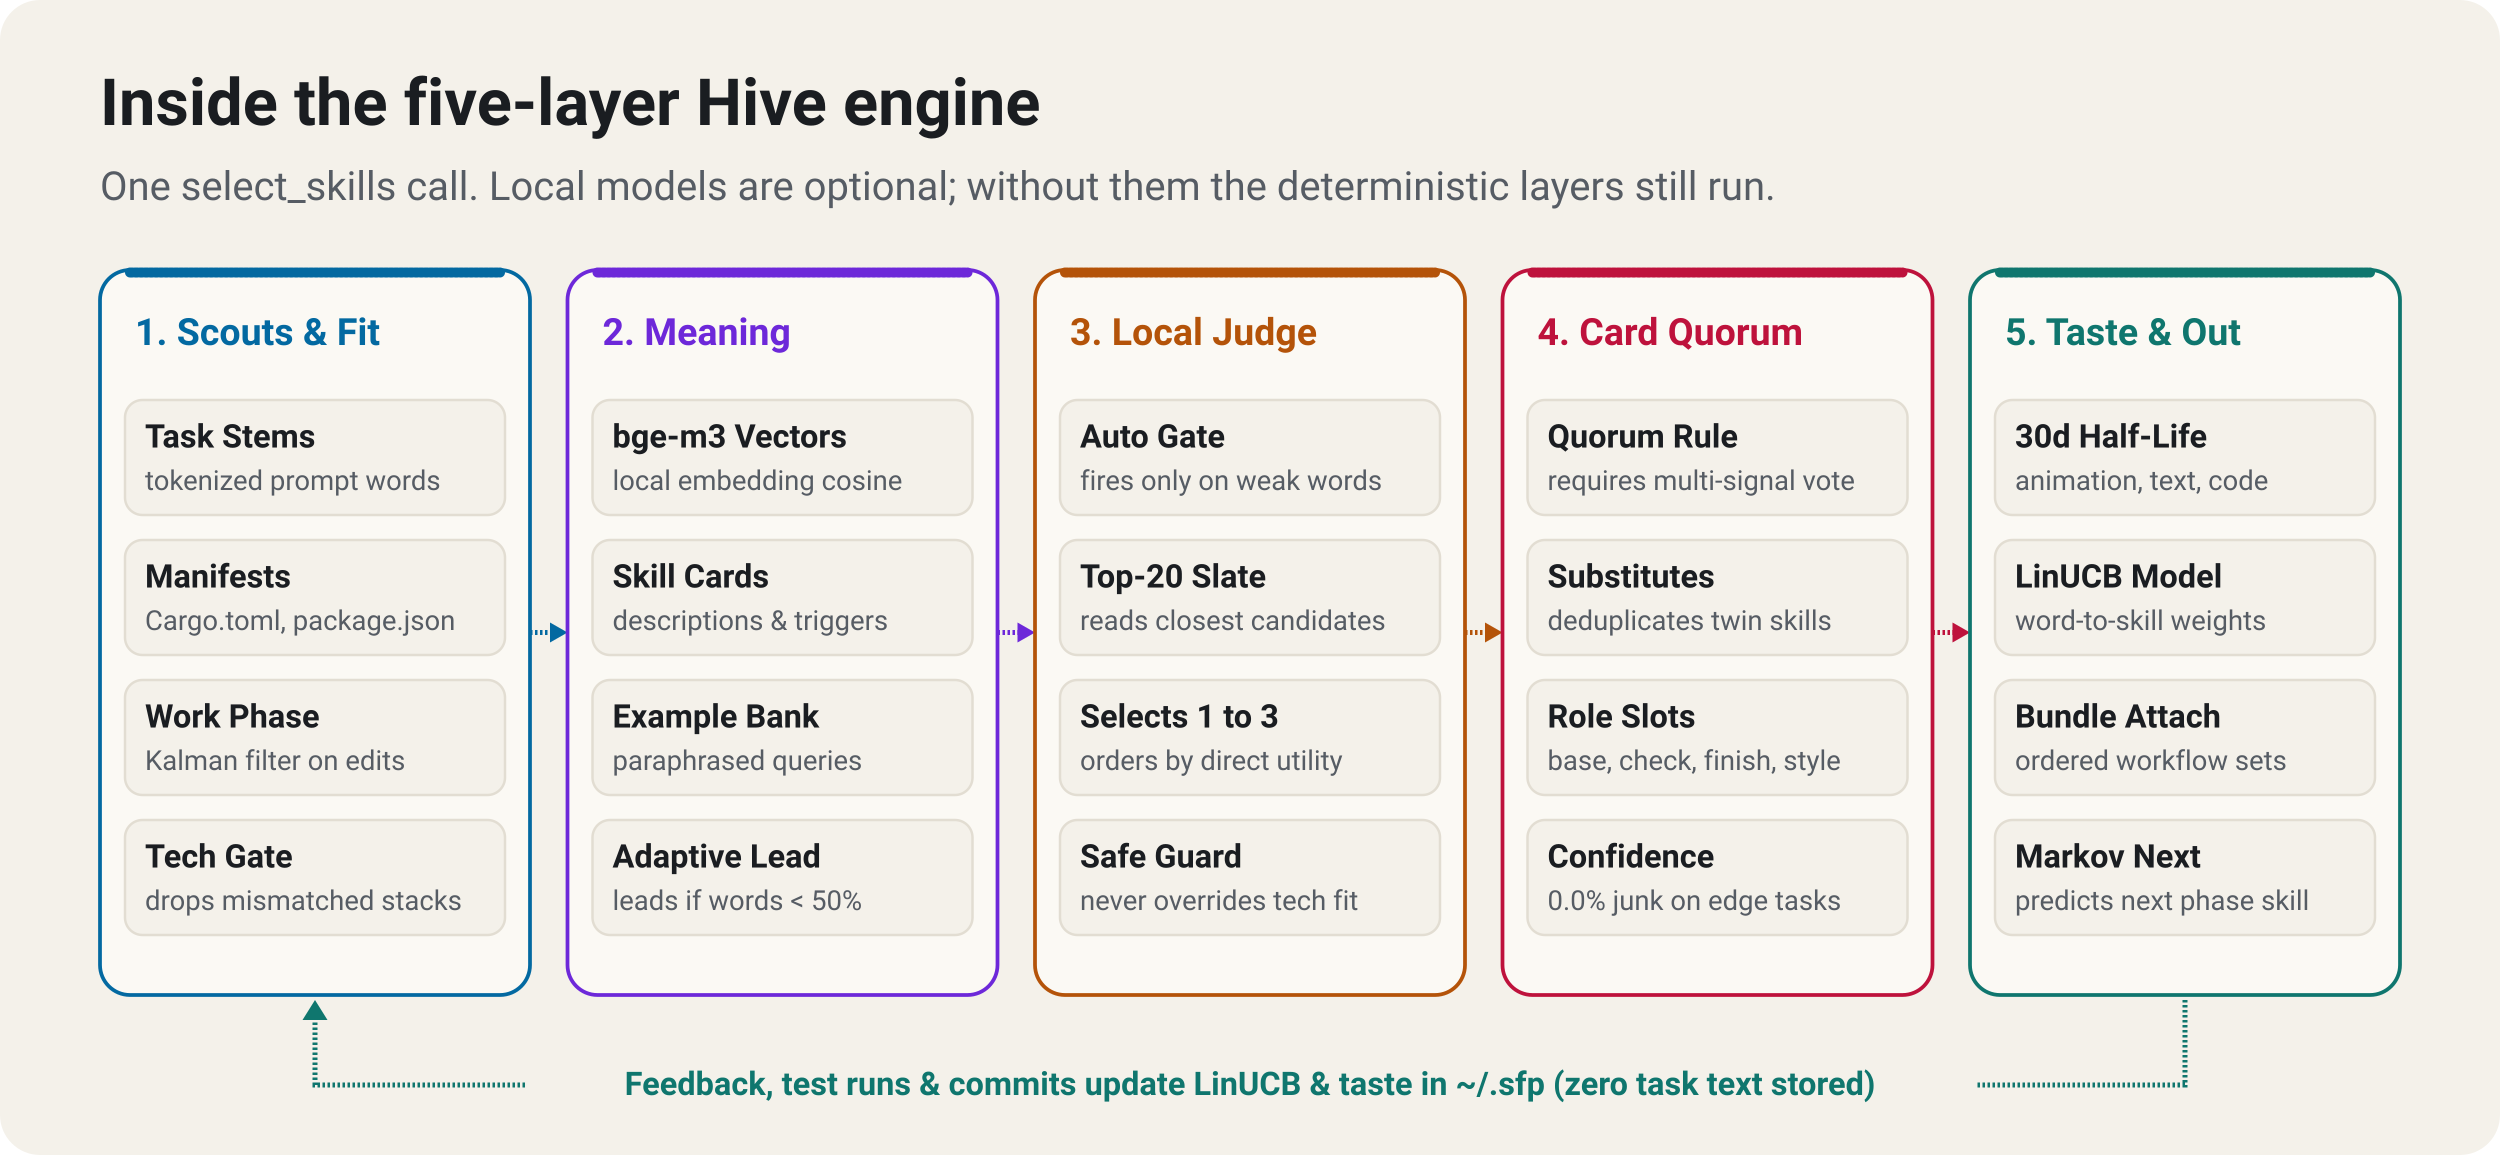
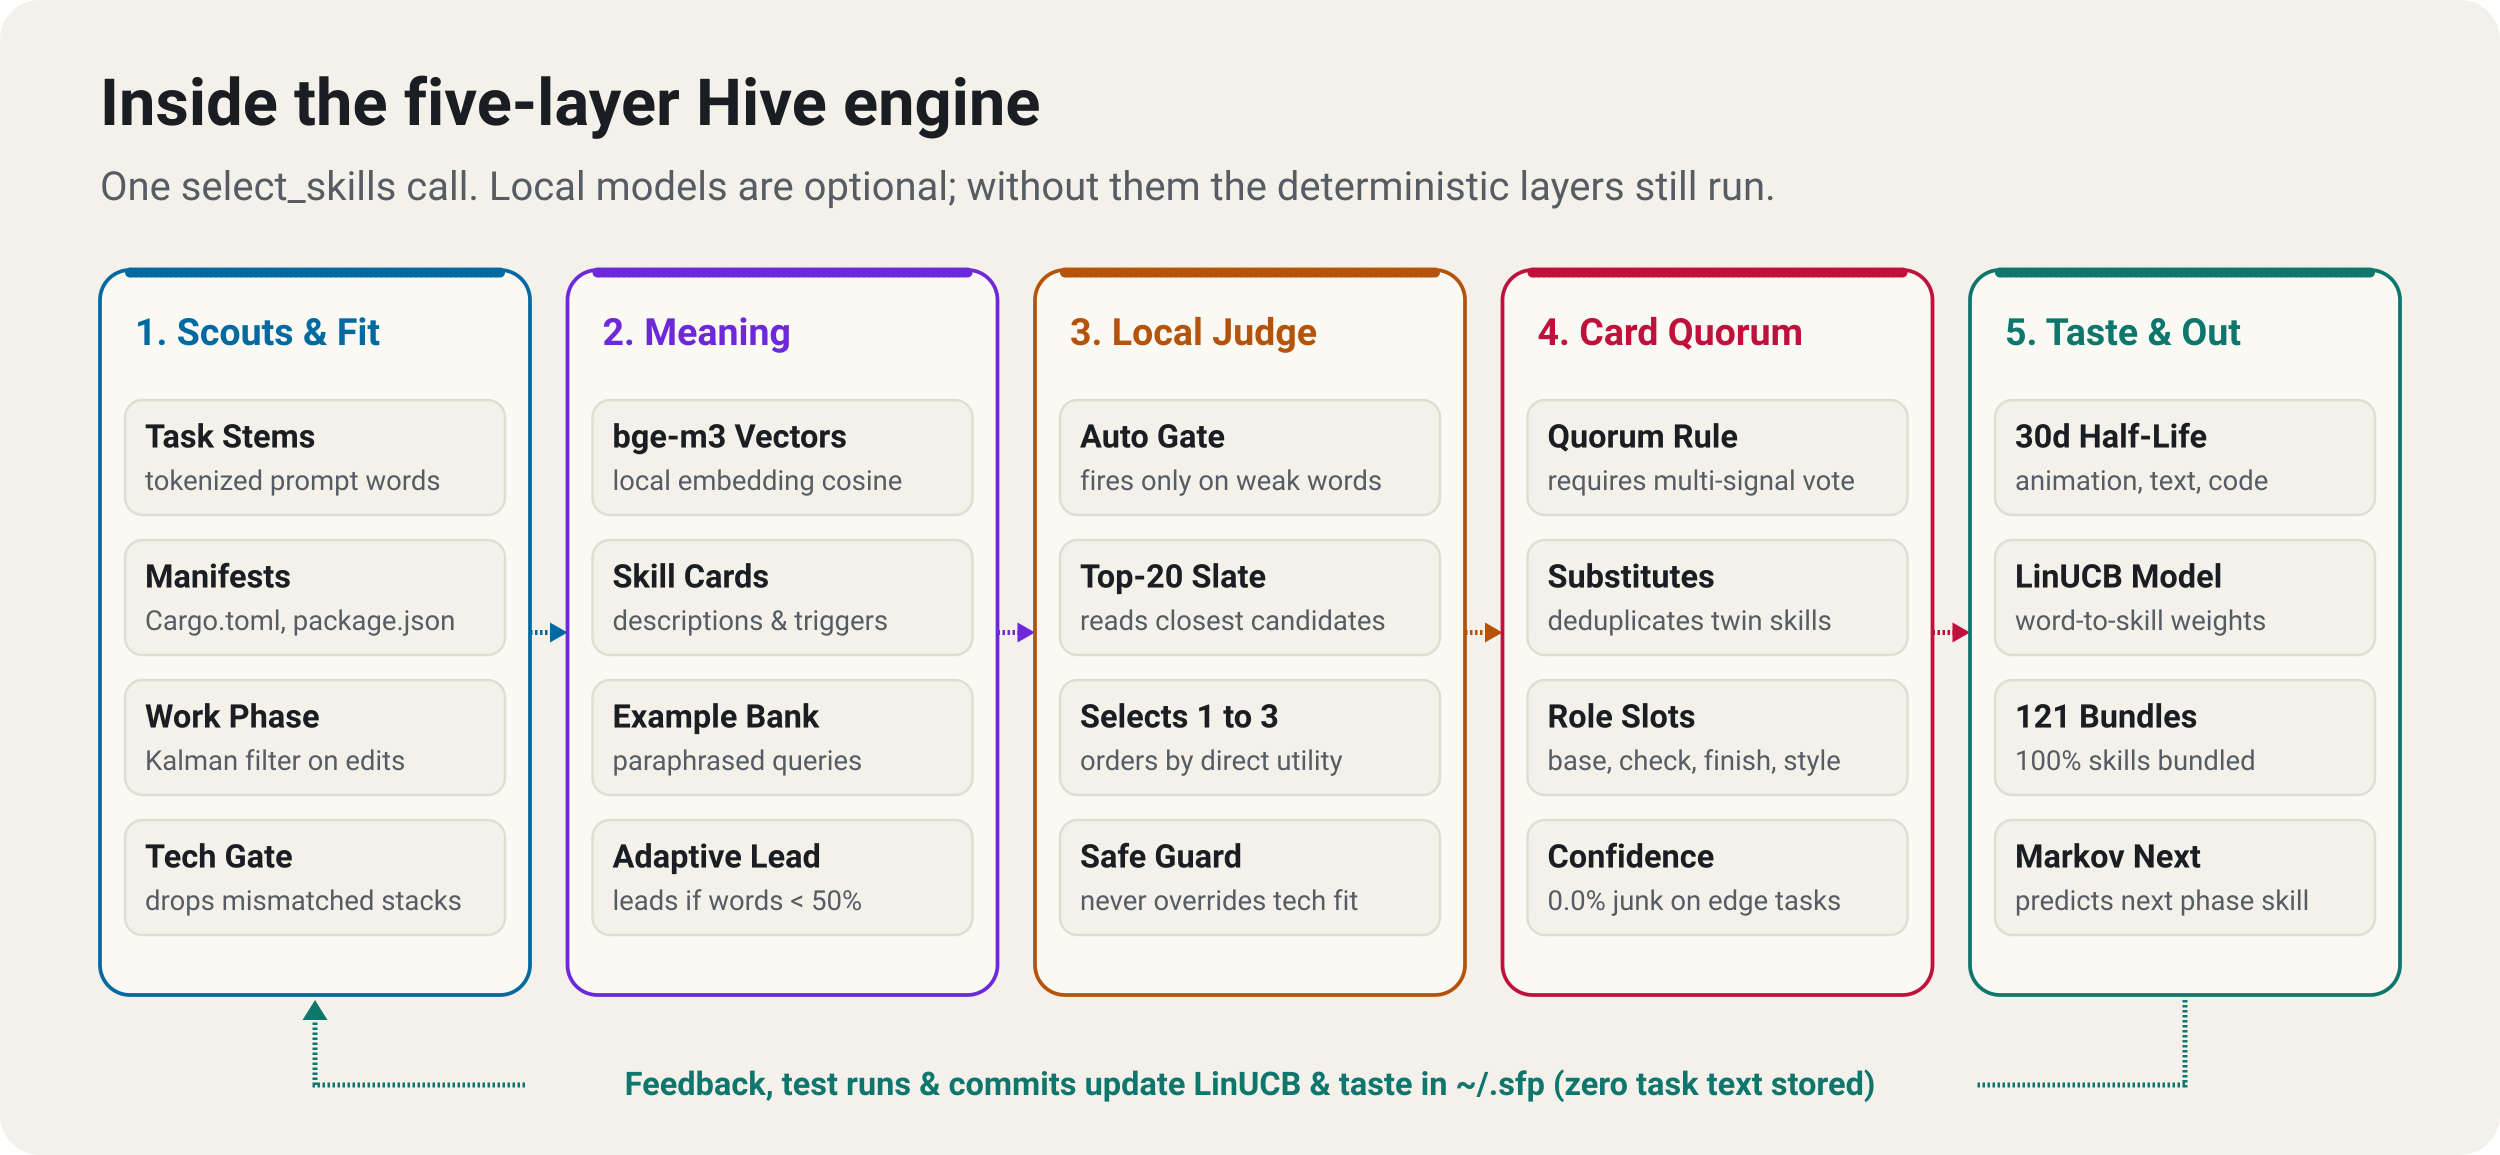
<svg xmlns="http://www.w3.org/2000/svg" width="1000" height="462" viewBox="0 0 1000 462" role="img" aria-labelledby="t d">
  <style>
text{font-family:ui-sans-serif, system-ui, -apple-system, 'Segoe UI', Roboto, 'Helvetica Neue', Arial, sans-serif}
.mono{font-family:ui-monospace, SFMono-Regular, 'SF Mono', Menlo, Consolas, 'Liberation Mono', monospace}
.draw{stroke-dasharray:1;stroke-dashoffset:0;animation:draw 1.1s cubic-bezier(.23,1,.32,1) both}
.rise{animation:rise .7s cubic-bezier(.23,1,.32,1) both}
.fade{animation:fade .8s ease-out both}
.grow{transform-box:fill-box;transform-origin:left center;animation:grow 1.1s cubic-bezier(.23,1,.32,1) both}
.pop{transform-box:fill-box;transform-origin:center;animation:pop .5s cubic-bezier(.23,1,.32,1) both}
.glow{animation:glow 2.6s ease-in-out infinite}
.blink{animation:blink 1s steps(1) infinite}
@keyframes draw{from{stroke-dashoffset:1}to{stroke-dashoffset:0}}
@keyframes rise{from{opacity:0;transform:translateY(10px)}to{opacity:1;transform:none}}
@keyframes fade{from{opacity:0}to{opacity:1}}
@keyframes grow{from{transform:scaleX(0)}to{transform:scaleX(1)}}
@keyframes pop{from{opacity:0;transform:scale(.6)}to{opacity:1;transform:scale(1)}}
@keyframes glow{0%,100%{opacity:.45}50%{opacity:1}}
@keyframes blink{0%{opacity:1}50%{opacity:0}}
@media (prefers-reduced-motion:reduce){*{animation:none!important}.pulse,.cover{display:none}}
</style>
  <rect width="1000" height="462" rx="16" fill="#f4f1ea" />
  <text x="40" y="50" font-size="26" font-weight="700" fill="#1a1d21" text-anchor="start" class="rise">Inside the five-layer Hive engine</text>
  <text x="40" y="80" font-size="16" font-weight="400" fill="#565c64" text-anchor="start" class="rise" style="animation-delay:0.10s">One select_skills call. Local models are optional; without them the deterministic layers still run.</text>
  <g class="rise" style="animation-delay:0.18s">
    <rect x="40" y="108" width="172" height="290" rx="12" fill="#fbf9f4" stroke="#0369a1" stroke-width="1.5" />
    <path class="draw" pathLength="1" d="M52 109 H200" stroke="#0369a1" stroke-width="4" stroke-linecap="round" fill="none" style="animation-delay:0.45s" />
    <text x="54" y="138" font-size="15" font-weight="700" fill="#0369a1" text-anchor="start">1. Scouts &amp; Fit</text>
    <rect x="50" y="160" width="152" height="46" rx="7" fill="#f4f1ea" stroke="#e2ddd2" stroke-width="1" />
    <text x="58" y="179" font-size="13" font-weight="700" fill="#1a1d21" text-anchor="start">Task Stems</text>
    <text x="58" y="196" font-size="11" font-weight="400" fill="#565c64" text-anchor="start">tokenized prompt words</text>
    <rect x="50" y="216" width="152" height="46" rx="7" fill="#f4f1ea" stroke="#e2ddd2" stroke-width="1" />
    <text x="58" y="235" font-size="13" font-weight="700" fill="#1a1d21" text-anchor="start">Manifests</text>
    <text x="58" y="252" font-size="11" font-weight="400" fill="#565c64" text-anchor="start">Cargo.toml, package.json</text>
    <rect x="50" y="272" width="152" height="46" rx="7" fill="#f4f1ea" stroke="#e2ddd2" stroke-width="1" />
    <text x="58" y="291" font-size="13" font-weight="700" fill="#1a1d21" text-anchor="start">Work Phase</text>
    <text x="58" y="308" font-size="11" font-weight="400" fill="#565c64" text-anchor="start">Kalman filter on edits</text>
    <rect x="50" y="328" width="152" height="46" rx="7" fill="#f4f1ea" stroke="#e2ddd2" stroke-width="1" />
    <text x="58" y="347" font-size="13" font-weight="700" fill="#1a1d21" text-anchor="start">Tech Gate</text>
    <text x="58" y="364" font-size="11" font-weight="400" fill="#565c64" text-anchor="start">drops mismatched stacks</text>
  </g>
  <path class="draw" pathLength="1" d="M212 253.0 H222" stroke="#0369a1" stroke-width="2" fill="none" style="animation-delay:0.70s" />
  <path class="fade" d="M227 253.0 l-7 -4 v8 z" fill="#0369a1" style="animation-delay:1.00s" />
  <circle class="pulse" r="4" fill="#0369a1" opacity="0">
    <animateMotion path="M212 253.0 H222" dur="1.8s" begin="1.5s" repeatCount="indefinite" />
    <animate attributeName="opacity" values="0;1;1;0" keyTimes="0;.1;.85;1" dur="1.8s" begin="1.5s" repeatCount="indefinite" />
  </circle>
  <g class="rise" style="animation-delay:0.30s">
    <rect x="227" y="108" width="172" height="290" rx="12" fill="#fbf9f4" stroke="#6d28d9" stroke-width="1.5" />
    <path class="draw" pathLength="1" d="M239 109 H387" stroke="#6d28d9" stroke-width="4" stroke-linecap="round" fill="none" style="animation-delay:0.57s" />
    <text x="241" y="138" font-size="15" font-weight="700" fill="#6d28d9" text-anchor="start">2. Meaning</text>
    <rect x="237" y="160" width="152" height="46" rx="7" fill="#f4f1ea" stroke="#e2ddd2" stroke-width="1" />
    <text x="245" y="179" font-size="13" font-weight="700" fill="#1a1d21" text-anchor="start">bge-m3 Vectors</text>
    <text x="245" y="196" font-size="11" font-weight="400" fill="#565c64" text-anchor="start">local embedding cosine</text>
    <rect x="237" y="216" width="152" height="46" rx="7" fill="#f4f1ea" stroke="#e2ddd2" stroke-width="1" />
    <text x="245" y="235" font-size="13" font-weight="700" fill="#1a1d21" text-anchor="start">Skill Cards</text>
    <text x="245" y="252" font-size="11" font-weight="400" fill="#565c64" text-anchor="start">descriptions &amp; triggers</text>
    <rect x="237" y="272" width="152" height="46" rx="7" fill="#f4f1ea" stroke="#e2ddd2" stroke-width="1" />
    <text x="245" y="291" font-size="13" font-weight="700" fill="#1a1d21" text-anchor="start">Example Bank</text>
    <text x="245" y="308" font-size="11" font-weight="400" fill="#565c64" text-anchor="start">paraphrased queries</text>
    <rect x="237" y="328" width="152" height="46" rx="7" fill="#f4f1ea" stroke="#e2ddd2" stroke-width="1" />
    <text x="245" y="347" font-size="13" font-weight="700" fill="#1a1d21" text-anchor="start">Adaptive Lead</text>
    <text x="245" y="364" font-size="11" font-weight="400" fill="#565c64" text-anchor="start">leads if words &lt; 50%</text>
  </g>
  <path class="draw" pathLength="1" d="M399 253.0 H409" stroke="#6d28d9" stroke-width="2" fill="none" style="animation-delay:0.82s" />
  <path class="fade" d="M414 253.0 l-7 -4 v8 z" fill="#6d28d9" style="animation-delay:1.12s" />
  <circle class="pulse" r="4" fill="#6d28d9" opacity="0">
    <animateMotion path="M399 253.0 H409" dur="1.8s" begin="1.75s" repeatCount="indefinite" />
    <animate attributeName="opacity" values="0;1;1;0" keyTimes="0;.1;.85;1" dur="1.8s" begin="1.75s" repeatCount="indefinite" />
  </circle>
  <g class="rise" style="animation-delay:0.42s">
    <rect x="414" y="108" width="172" height="290" rx="12" fill="#fbf9f4" stroke="#b45309" stroke-width="1.5" />
    <path class="draw" pathLength="1" d="M426 109 H574" stroke="#b45309" stroke-width="4" stroke-linecap="round" fill="none" style="animation-delay:0.69s" />
    <text x="428" y="138" font-size="15" font-weight="700" fill="#b45309" text-anchor="start">3. Local Judge</text>
    <rect x="424" y="160" width="152" height="46" rx="7" fill="#f4f1ea" stroke="#e2ddd2" stroke-width="1" />
    <text x="432" y="179" font-size="13" font-weight="700" fill="#1a1d21" text-anchor="start">Auto Gate</text>
    <text x="432" y="196" font-size="11" font-weight="400" fill="#565c64" text-anchor="start">fires only on weak words</text>
    <rect x="424" y="216" width="152" height="46" rx="7" fill="#f4f1ea" stroke="#e2ddd2" stroke-width="1" />
    <text x="432" y="235" font-size="13" font-weight="700" fill="#1a1d21" text-anchor="start">Top-20 Slate</text>
    <text x="432" y="252" font-size="11" font-weight="400" fill="#565c64" text-anchor="start">reads closest candidates</text>
    <rect x="424" y="272" width="152" height="46" rx="7" fill="#f4f1ea" stroke="#e2ddd2" stroke-width="1" />
    <text x="432" y="291" font-size="13" font-weight="700" fill="#1a1d21" text-anchor="start">Selects 1 to 3</text>
    <text x="432" y="308" font-size="11" font-weight="400" fill="#565c64" text-anchor="start">orders by direct utility</text>
    <rect x="424" y="328" width="152" height="46" rx="7" fill="#f4f1ea" stroke="#e2ddd2" stroke-width="1" />
    <text x="432" y="347" font-size="13" font-weight="700" fill="#1a1d21" text-anchor="start">Safe Guard</text>
    <text x="432" y="364" font-size="11" font-weight="400" fill="#565c64" text-anchor="start">never overrides tech fit</text>
  </g>
  <path class="draw" pathLength="1" d="M586 253.0 H596" stroke="#b45309" stroke-width="2" fill="none" style="animation-delay:0.94s" />
  <path class="fade" d="M601 253.0 l-7 -4 v8 z" fill="#b45309" style="animation-delay:1.24s" />
  <circle class="pulse" r="4" fill="#b45309" opacity="0">
    <animateMotion path="M586 253.0 H596" dur="1.8s" begin="2.0s" repeatCount="indefinite" />
    <animate attributeName="opacity" values="0;1;1;0" keyTimes="0;.1;.85;1" dur="1.8s" begin="2.0s" repeatCount="indefinite" />
  </circle>
  <g class="rise" style="animation-delay:0.54s">
    <rect x="601" y="108" width="172" height="290" rx="12" fill="#fbf9f4" stroke="#be123c" stroke-width="1.5" />
    <path class="draw" pathLength="1" d="M613 109 H761" stroke="#be123c" stroke-width="4" stroke-linecap="round" fill="none" style="animation-delay:0.81s" />
    <text x="615" y="138" font-size="15" font-weight="700" fill="#be123c" text-anchor="start">4. Card Quorum</text>
    <rect x="611" y="160" width="152" height="46" rx="7" fill="#f4f1ea" stroke="#e2ddd2" stroke-width="1" />
    <text x="619" y="179" font-size="13" font-weight="700" fill="#1a1d21" text-anchor="start">Quorum Rule</text>
    <text x="619" y="196" font-size="11" font-weight="400" fill="#565c64" text-anchor="start">requires multi-signal vote</text>
    <rect x="611" y="216" width="152" height="46" rx="7" fill="#f4f1ea" stroke="#e2ddd2" stroke-width="1" />
    <text x="619" y="235" font-size="13" font-weight="700" fill="#1a1d21" text-anchor="start">Substitutes</text>
    <text x="619" y="252" font-size="11" font-weight="400" fill="#565c64" text-anchor="start">deduplicates twin skills</text>
    <rect x="611" y="272" width="152" height="46" rx="7" fill="#f4f1ea" stroke="#e2ddd2" stroke-width="1" />
    <text x="619" y="291" font-size="13" font-weight="700" fill="#1a1d21" text-anchor="start">Role Slots</text>
    <text x="619" y="308" font-size="11" font-weight="400" fill="#565c64" text-anchor="start">base, check, finish, style</text>
    <rect x="611" y="328" width="152" height="46" rx="7" fill="#f4f1ea" stroke="#e2ddd2" stroke-width="1" />
    <text x="619" y="347" font-size="13" font-weight="700" fill="#1a1d21" text-anchor="start">Confidence</text>
    <text x="619" y="364" font-size="11" font-weight="400" fill="#565c64" text-anchor="start">0.0% junk on edge tasks</text>
  </g>
  <path class="draw" pathLength="1" d="M773 253.0 H783" stroke="#be123c" stroke-width="2" fill="none" style="animation-delay:1.06s" />
  <path class="fade" d="M788 253.0 l-7 -4 v8 z" fill="#be123c" style="animation-delay:1.36s" />
  <circle class="pulse" r="4" fill="#be123c" opacity="0">
    <animateMotion path="M773 253.0 H783" dur="1.8s" begin="2.25s" repeatCount="indefinite" />
    <animate attributeName="opacity" values="0;1;1;0" keyTimes="0;.1;.85;1" dur="1.8s" begin="2.25s" repeatCount="indefinite" />
  </circle>
  <g class="rise" style="animation-delay:0.66s">
    <rect x="788" y="108" width="172" height="290" rx="12" fill="#fbf9f4" stroke="#0f766e" stroke-width="1.5" />
    <path class="draw" pathLength="1" d="M800 109 H948" stroke="#0f766e" stroke-width="4" stroke-linecap="round" fill="none" style="animation-delay:0.93s" />
    <text x="802" y="138" font-size="15" font-weight="700" fill="#0f766e" text-anchor="start">5. Taste &amp; Out</text>
    <rect x="798" y="160" width="152" height="46" rx="7" fill="#f4f1ea" stroke="#e2ddd2" stroke-width="1" />
    <text x="806" y="179" font-size="13" font-weight="700" fill="#1a1d21" text-anchor="start">30d Half-Life</text>
    <text x="806" y="196" font-size="11" font-weight="400" fill="#565c64" text-anchor="start">animation, text, code</text>
    <rect x="798" y="216" width="152" height="46" rx="7" fill="#f4f1ea" stroke="#e2ddd2" stroke-width="1" />
    <text x="806" y="235" font-size="13" font-weight="700" fill="#1a1d21" text-anchor="start">LinUCB Model</text>
    <text x="806" y="252" font-size="11" font-weight="400" fill="#565c64" text-anchor="start">word-to-skill weights</text>
    <rect x="798" y="272" width="152" height="46" rx="7" fill="#f4f1ea" stroke="#e2ddd2" stroke-width="1" />
-     <text x="806" y="291" font-size="13" font-weight="700" fill="#1a1d21" text-anchor="start">Bundle Attach</text>
-     <text x="806" y="308" font-size="11" font-weight="400" fill="#565c64" text-anchor="start">ordered workflow sets</text>
+     <text x="806" y="291" font-size="13" font-weight="700" fill="#1a1d21" text-anchor="start">121 Bundles</text>
+     <text x="806" y="308" font-size="11" font-weight="400" fill="#565c64" text-anchor="start">100% skills bundled</text>
    <rect x="798" y="328" width="152" height="46" rx="7" fill="#f4f1ea" stroke="#e2ddd2" stroke-width="1" />
    <text x="806" y="347" font-size="13" font-weight="700" fill="#1a1d21" text-anchor="start">Markov Next</text>
    <text x="806" y="364" font-size="11" font-weight="400" fill="#565c64" text-anchor="start">predicts next phase skill</text>
  </g>
  <path class="draw" pathLength="1" d="M874 400 V434 H126 V406" fill="none" stroke="#0f766e" stroke-width="2" stroke-dasharray="1" style="animation-delay:1.80s" />
  <path class="fade" d="M126 400 l-5 8 h10 z" fill="#0f766e" style="animation-delay:2.40s" />
  <rect x="210" y="421" width="580" height="24" rx="6" fill="#f4f1ea" />
  <text x="500" y="438" font-size="13" font-weight="600" fill="#0f766e" text-anchor="middle" class="fade" style="animation-delay:2.20s">Feedback, test runs &amp; commits update LinUCB &amp; taste in ~/.sfp (zero task text stored)</text>
</svg>
